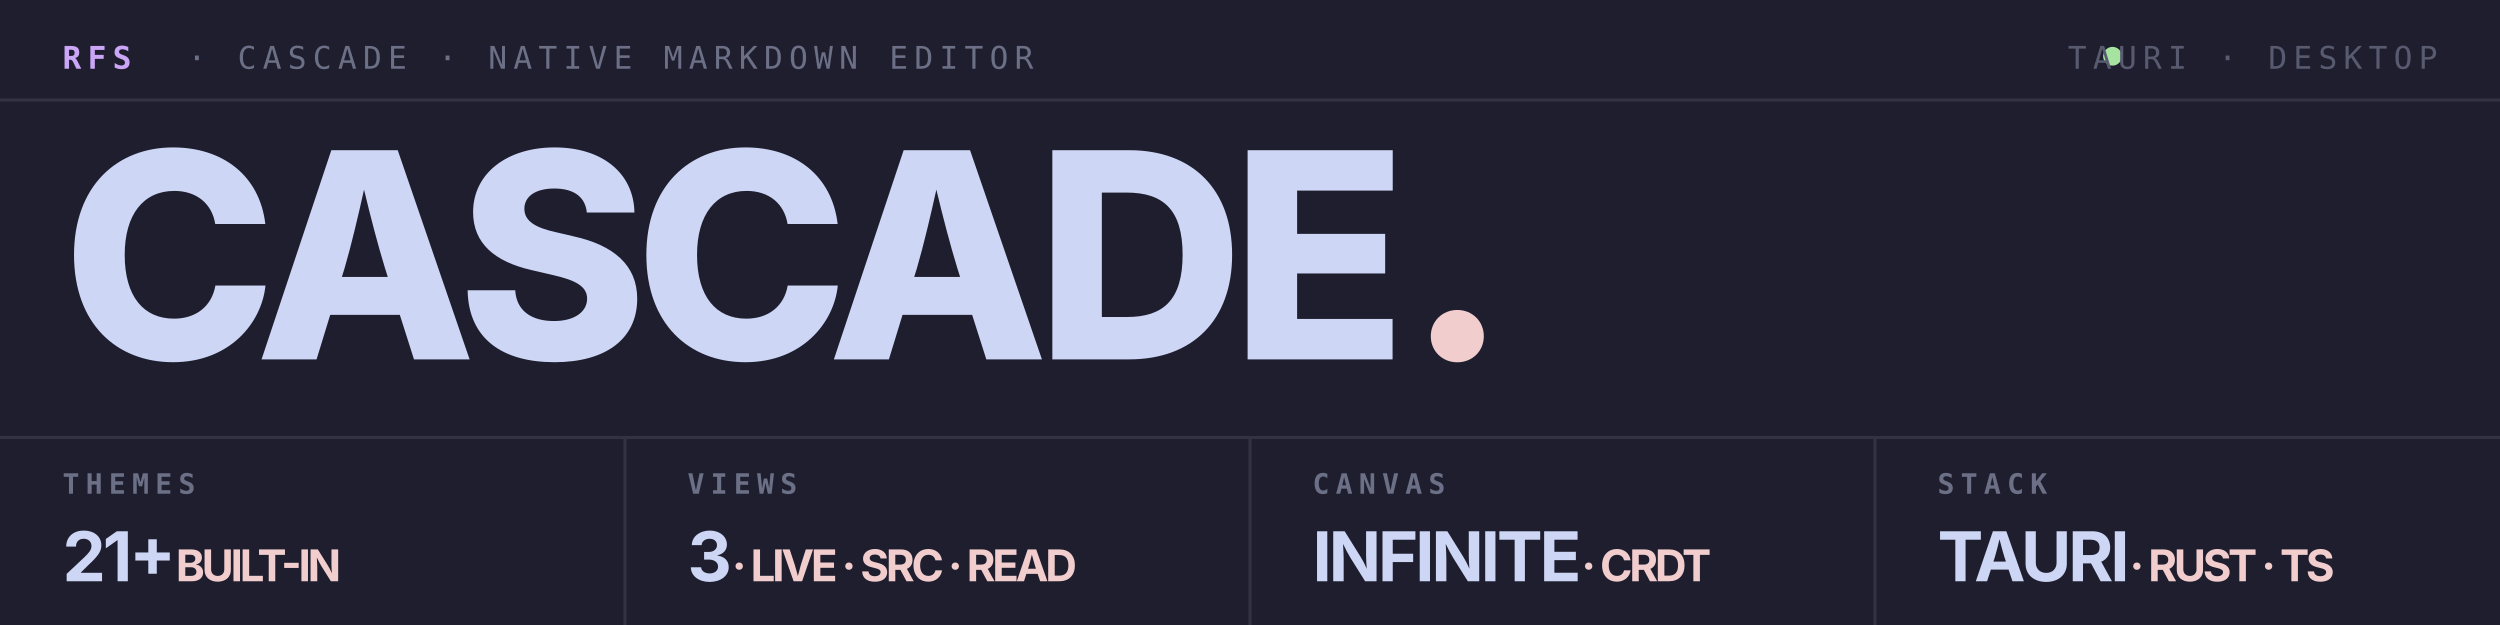
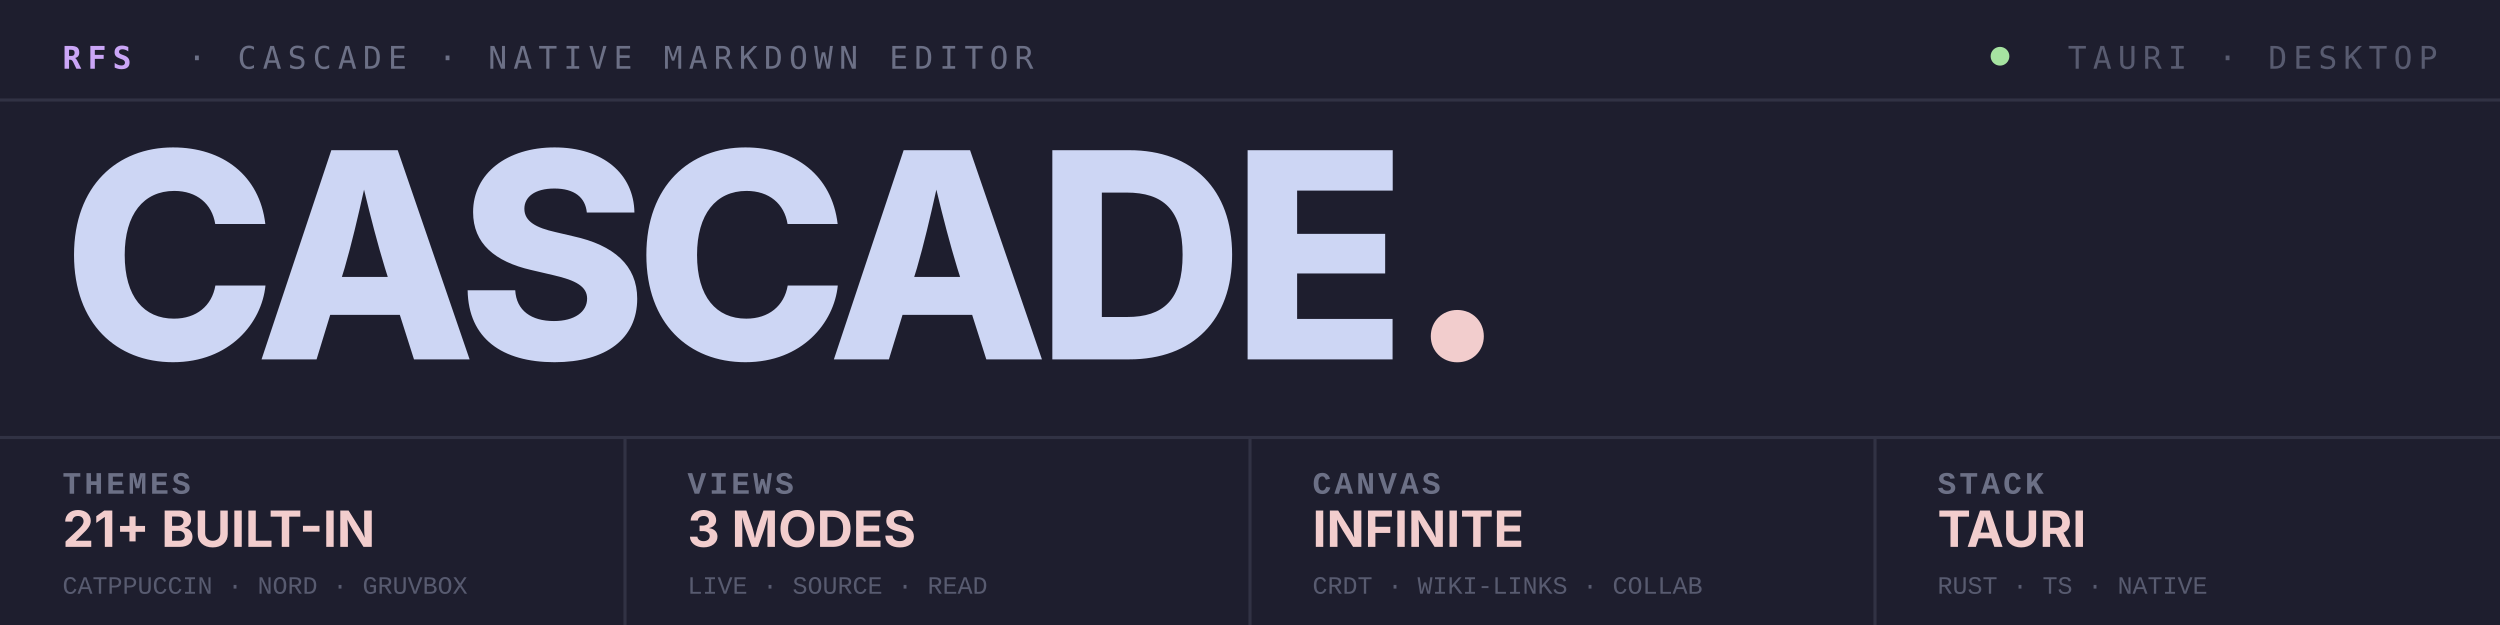
<svg xmlns="http://www.w3.org/2000/svg" viewBox="0 0 800 200" fill="none">
  <rect x="0" y="0" width="800" height="200" fill="#1e1e2e" />
  <line x1="0" y1="32" x2="800" y2="32" stroke="#313244" stroke-width="1" />
  <text x="20" y="22" font-family="'JetBrains Mono', 'SF Mono', 'Fira Code', 'Cascadia Code', monospace" font-size="10" font-weight="700" fill="#cba6f7" letter-spacing="2">RFS</text>
  <text x="60" y="22" font-family="'JetBrains Mono', 'SF Mono', 'Fira Code', 'Cascadia Code', monospace" font-size="10" font-weight="500" fill="#6c7086" letter-spacing="2">·  CASCADE  ·  NATIVE MARKDOWN EDITOR</text>
-   <circle cx="676" cy="18" r="3" fill="#a6e3a1" />
+   <circle cx="640" cy="18" r="3" fill="#a6e3a1" />
  <text x="780" y="22" text-anchor="end" font-family="'JetBrains Mono', 'SF Mono', 'Fira Code', 'Cascadia Code', monospace" font-size="10" font-weight="500" fill="#585b70" letter-spacing="2">TAURI · DESKTOP</text>
  <text x="20" y="115" font-family="'Inter', 'SF Pro Display', 'Segoe UI', 'Helvetica Neue', Arial, sans-serif" font-size="92" font-weight="800" fill="#cdd6f4" letter-spacing="-4">CASCADE<tspan fill="#f2cdcd">.</tspan>
  </text>
  <line x1="0" y1="140" x2="800" y2="140" stroke="#313244" stroke-width="1" />
  <line x1="200" y1="140" x2="200" y2="200" stroke="#313244" stroke-width="1" />
  <line x1="400" y1="140" x2="400" y2="200" stroke="#313244" stroke-width="1" />
  <line x1="600" y1="140" x2="600" y2="200" stroke="#313244" stroke-width="1" />
-   <text x="20" y="158" font-family="'JetBrains Mono', 'SF Mono', monospace" font-size="9" font-weight="600" fill="#6c7086" letter-spacing="2">THEMES</text>
-   <text x="20" y="186" font-family="'Inter', sans-serif" font-size="22" font-weight="700" fill="#cdd6f4" letter-spacing="-1">21+<tspan fill="#f2cdcd" font-size="14"> BUILT-IN</tspan>
-   </text>
-   <text x="220" y="158" font-family="'JetBrains Mono', 'SF Mono', monospace" font-size="9" font-weight="600" fill="#6c7086" letter-spacing="2">VIEWS</text>
-   <text x="220" y="186" font-family="'Inter', sans-serif" font-size="22" font-weight="700" fill="#cdd6f4" letter-spacing="-1">3<tspan fill="#f2cdcd" font-size="14"> · LIVE · SRC · READ</tspan>
-   </text>
-   <text x="420" y="158" font-family="'JetBrains Mono', 'SF Mono', monospace" font-size="9" font-weight="600" fill="#6c7086" letter-spacing="2">CANVAS</text>
-   <text x="420" y="186" font-family="'Inter', sans-serif" font-size="22" font-weight="700" fill="#cdd6f4" letter-spacing="-1">INFINITE<tspan fill="#f2cdcd" font-size="14"> · CRDT</tspan>
-   </text>
-   <text x="620" y="158" font-family="'JetBrains Mono', 'SF Mono', monospace" font-size="9" font-weight="600" fill="#6c7086" letter-spacing="2">STACK</text>
-   <text x="620" y="186" font-family="'Inter', sans-serif" font-size="22" font-weight="700" fill="#cdd6f4" letter-spacing="-1">TAURI<tspan fill="#f2cdcd" font-size="14"> · RUST · TS</tspan>
-   </text>
+   <text x="20" y="158" font-family="'JetBrains Mono', 'Courier New', monospace" font-size="10" font-weight="600" fill="#6c7086" letter-spacing="1">THEMES</text>
+   <text x="20" y="175" font-family="'Inter', 'Helvetica Neue', Arial, sans-serif" font-size="16" font-weight="700" fill="#f2cdcd" letter-spacing="0">21+ BUILT-IN</text>
+   <text x="20" y="190" font-family="'JetBrains Mono', 'Courier New', monospace" font-size="8" fill="#585b70" letter-spacing="0">CATPPUCCIN · NORD · GRUVBOX</text>
+   <text x="220" y="158" font-family="'JetBrains Mono', 'Courier New', monospace" font-size="10" font-weight="600" fill="#6c7086" letter-spacing="1">VIEWS</text>
+   <text x="220" y="175" font-family="'Inter', 'Helvetica Neue', Arial, sans-serif" font-size="16" font-weight="700" fill="#f2cdcd" letter-spacing="0">3 MODES</text>
+   <text x="220" y="190" font-family="'JetBrains Mono', 'Courier New', monospace" font-size="8" fill="#585b70" letter-spacing="0">LIVE · SOURCE · READ</text>
+   <text x="420" y="158" font-family="'JetBrains Mono', 'Courier New', monospace" font-size="10" font-weight="600" fill="#6c7086" letter-spacing="1">CANVAS</text>
+   <text x="420" y="175" font-family="'Inter', 'Helvetica Neue', Arial, sans-serif" font-size="16" font-weight="700" fill="#f2cdcd" letter-spacing="0">INFINITE</text>
+   <text x="420" y="190" font-family="'JetBrains Mono', 'Courier New', monospace" font-size="8" fill="#585b70" letter-spacing="0">CRDT · WIKI-LINKS · COLLAB</text>
+   <text x="620" y="158" font-family="'JetBrains Mono', 'Courier New', monospace" font-size="10" font-weight="600" fill="#6c7086" letter-spacing="1">STACK</text>
+   <text x="620" y="175" font-family="'Inter', 'Helvetica Neue', Arial, sans-serif" font-size="16" font-weight="700" fill="#f2cdcd" letter-spacing="0">TAURI</text>
+   <text x="620" y="190" font-family="'JetBrains Mono', 'Courier New', monospace" font-size="8" fill="#585b70" letter-spacing="0">RUST · TS · NATIVE</text>
</svg>
